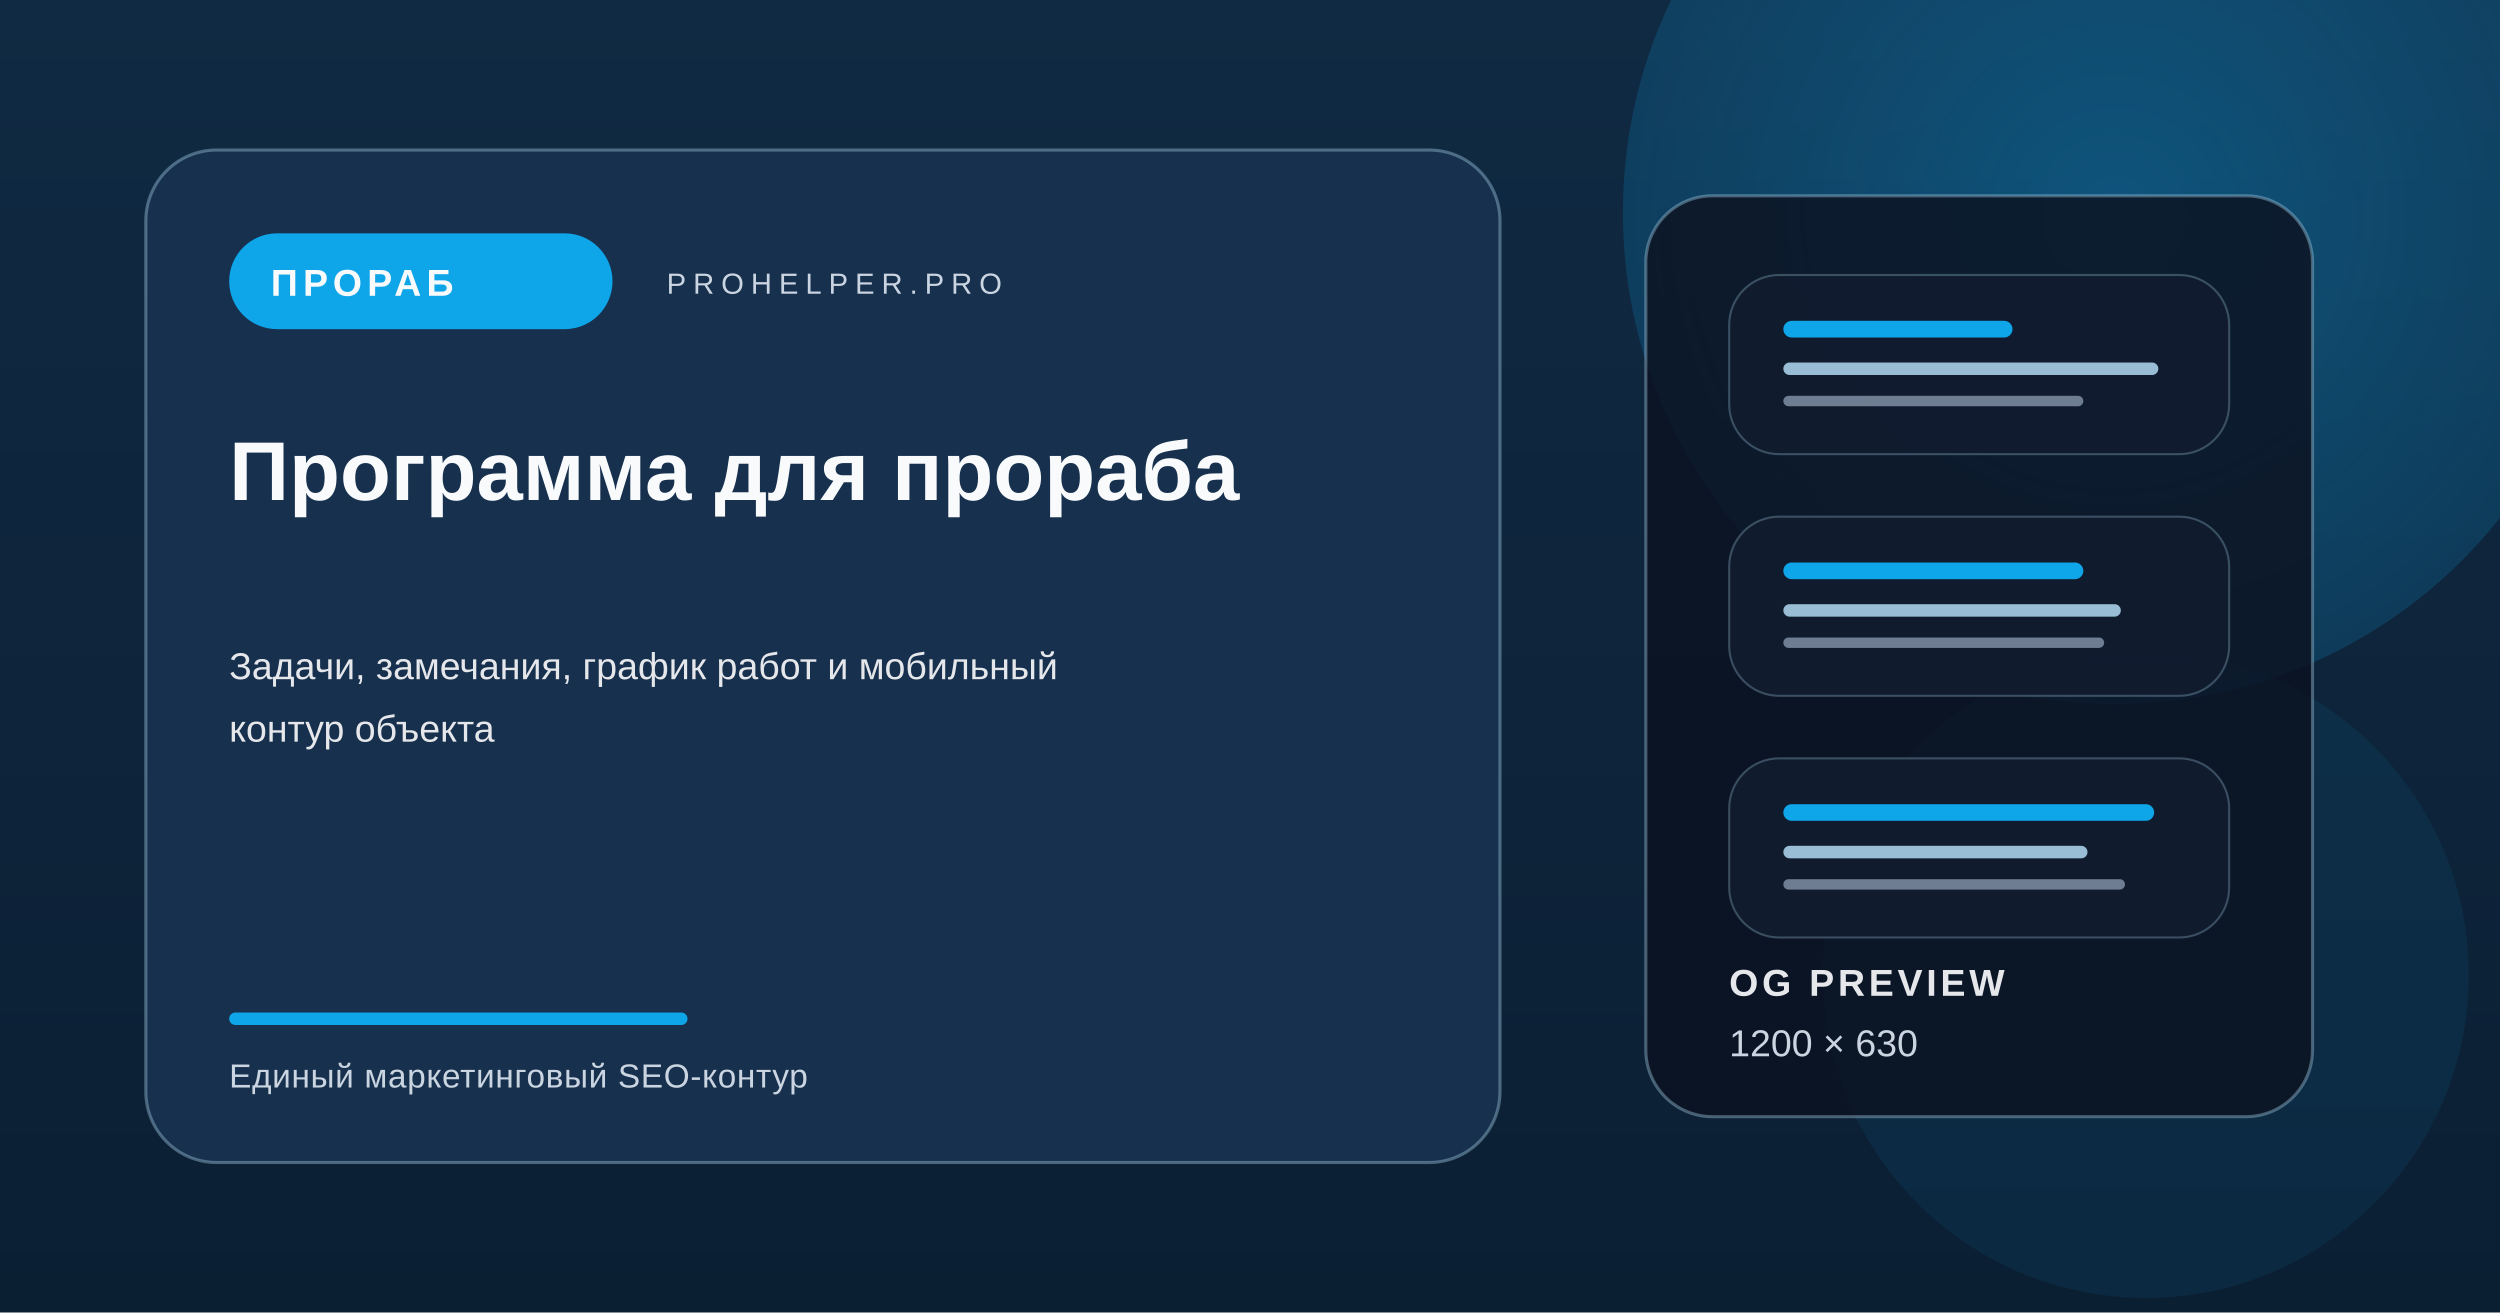
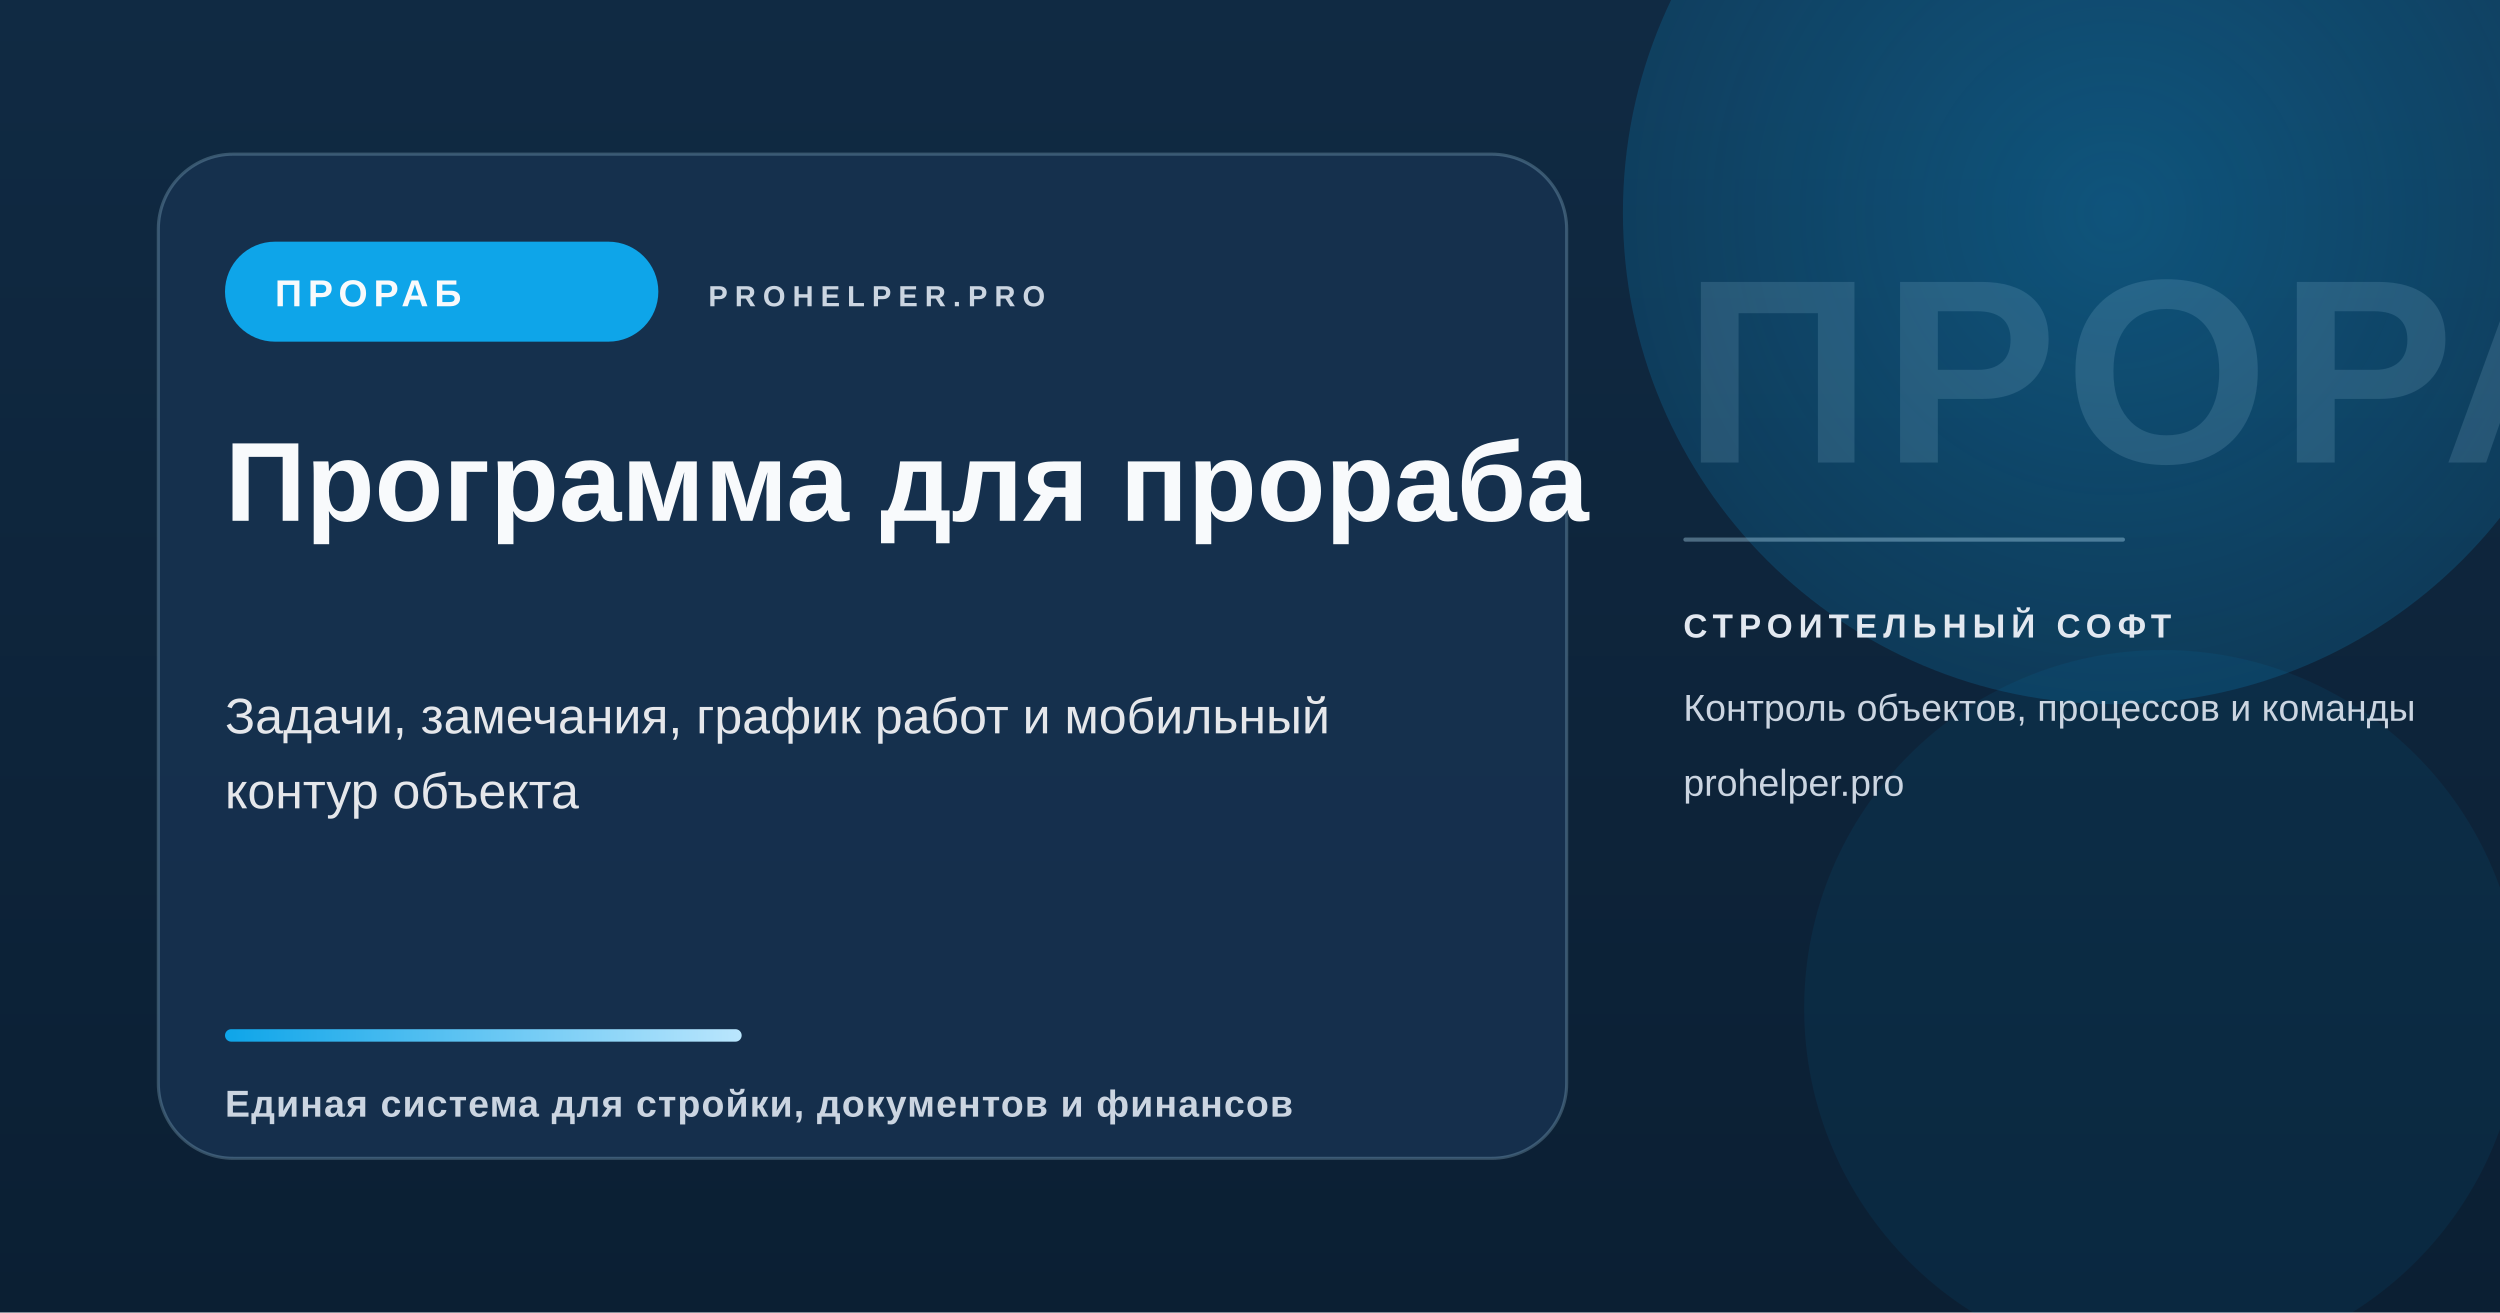
<svg xmlns="http://www.w3.org/2000/svg" width="1200" height="630" viewBox="0 0 1200 630" fill="none">
  <defs>
    <linearGradient id="bg-foreman-software" x1="600" y1="0" x2="600" y2="630" gradientUnits="userSpaceOnUse">
      <stop stop-color="#102A43" />
      <stop offset="1" stop-color="#0B1F33" />
    </linearGradient>
    <radialGradient id="glow-foreman-software" cx="0" cy="0" r="1" gradientUnits="userSpaceOnUse" gradientTransform="translate(1015 102) rotate(123.5) scale(472 472)">
      <stop stop-color="#0EA5E9" stop-opacity="0.35" />
      <stop offset="1" stop-color="#0EA5E9" stop-opacity="0" />
    </radialGradient>
+     <linearGradient id="line-foreman-software" x1="0" y1="0" x2="1" y2="0">
+       <stop stop-color="#0EA5E9" />
+       <stop offset="1" stop-color="#BAE6FD" />
+     </linearGradient>
    <style>
-       .brand { font: 600 18px 'Segoe UI', 'Arial', sans-serif; letter-spacing: 0.14em; }
-       .brand-secondary { font: 500 14px 'Segoe UI', 'Arial', sans-serif; letter-spacing: 0.24em; fill: #CBD5E1; }
-       .title { font: 700 40px 'Segoe UI', 'Arial', sans-serif; fill: #F8FAFC; }
-       .subtitle { font: 500 18px 'Segoe UI', 'Arial', sans-serif; fill: #E5E7EB; }
-       .meta { font: 500 16px 'Segoe UI', 'Arial', sans-serif; fill: #CBD5E1; letter-spacing: 0.02em; }
-       .preview { font: 600 18px 'Segoe UI', 'Arial', sans-serif; fill: #E5E7EB; letter-spacing: 0.1em; }
-       .preview-meta { font: 500 18px 'Segoe UI', 'Arial', sans-serif; fill: #CBD5E1; }
+       .eyebrow { font: 700 18px 'Segoe UI', 'Arial', sans-serif; letter-spacing: 0.16em; fill: #F8FAFC; }
+       .brand-secondary { font: 600 14px 'Segoe UI', 'Arial', sans-serif; letter-spacing: 0.24em; fill: #CBD5E1; }
+       .title { font: 700 54px 'Segoe UI', 'Arial', sans-serif; fill: #F8FAFC; }
+       .subtitle { font: 500 24px 'Segoe UI', 'Arial', sans-serif; fill: #E5E7EB; }
+       .meta { font: 600 18px 'Segoe UI', 'Arial', sans-serif; fill: #CBD5E1; letter-spacing: 0.03em; }
+       .mark { font-family: 'Segoe UI', 'Arial', sans-serif; font-weight: 800; fill: #BAE6FD; opacity: 0.14; }
+       .mark-caption { font: 700 16px 'Segoe UI', 'Arial', sans-serif; fill: #E2E8F0; letter-spacing: 0.18em; }
+       .mark-support { font: 500 18px 'Segoe UI', 'Arial', sans-serif; fill: #CBD5E1; }
    </style>
  </defs>
  <rect width="1200" height="630" fill="url(#bg-foreman-software)" />
  <circle cx="1015" cy="102" r="236" fill="url(#glow-foreman-software)" />
-   <circle cx="1030" cy="468" r="155" fill="#0EA5E9" fill-opacity="0.08" />
-   <rect x="70" y="72" width="650" height="486" rx="34" fill="#17314F" fill-opacity="0.94" stroke="#BAE6FD" stroke-opacity="0.35" stroke-width="1.5" />
-   <rect x="110" y="112" width="184" height="46" rx="23" fill="#0EA5E9" />
-   <text x="130" y="142" class="brand" fill="#F8FAFC">ПРОРАБ</text>
-   <text x="320" y="141" class="brand-secondary">PROHELPER.PRO</text>
-   <text x="110" y="240" class="title">Программа для прораба</text>
-   <text x="110" y="326" class="subtitle">Задачи, замечания, график работ и мобильный</text>
-   <text x="110" y="356" class="subtitle">контур объекта</text>
-   <rect x="110" y="486" width="220" height="6" rx="3" fill="#0EA5E9" />
-   <text x="110" y="522" class="meta">Единый маркетинговый SEO-контур</text>
-   <rect x="790" y="94" width="320" height="442" rx="32" fill="#0B1220" fill-opacity="0.82" stroke="#BAE6FD" stroke-opacity="0.35" stroke-width="1.5" />
-   <g>
-     <rect x="830" y="132" width="240" height="86" rx="24" fill="#111C2F" fill-opacity="0.92" stroke="#BAE6FD" stroke-opacity="0.26" />
-     <rect x="856" y="154" width="110" height="8" rx="4" fill="#0EA5E9" />
-     <rect x="856" y="174" width="180" height="6" rx="3" fill="#BAE6FD" fill-opacity="0.8" />
-     <rect x="856" y="190" width="144" height="5" rx="2.5" fill="#94A3B8" fill-opacity="0.72" />
-   </g>
-   <g>
-     <rect x="830" y="248" width="240" height="86" rx="24" fill="#111C2F" fill-opacity="0.92" stroke="#BAE6FD" stroke-opacity="0.26" />
-     <rect x="856" y="270" width="144" height="8" rx="4" fill="#0EA5E9" />
-     <rect x="856" y="290" width="162" height="6" rx="3" fill="#BAE6FD" fill-opacity="0.8" />
-     <rect x="856" y="306" width="154" height="5" rx="2.5" fill="#94A3B8" fill-opacity="0.72" />
-   </g>
-   <g>
-     <rect x="830" y="364" width="240" height="86" rx="24" fill="#111C2F" fill-opacity="0.92" stroke="#BAE6FD" stroke-opacity="0.26" />
-     <rect x="856" y="386" width="178" height="8" rx="4" fill="#0EA5E9" />
-     <rect x="856" y="406" width="146" height="6" rx="3" fill="#BAE6FD" fill-opacity="0.8" />
-     <rect x="856" y="422" width="164" height="5" rx="2.5" fill="#94A3B8" fill-opacity="0.72" />
-   </g>
-   <text x="830" y="478" class="preview">OG PREVIEW</text>
-   <text x="830" y="507" class="preview-meta">1200 × 630</text>
+   <circle cx="1038" cy="484" r="172" fill="#0EA5E9" fill-opacity="0.07" />
+   <rect x="76" y="74" width="676" height="482" rx="36" fill="#17314F" fill-opacity="0.9" stroke="#BAE6FD" stroke-opacity="0.24" stroke-width="1.5" />
+   <rect x="108" y="116" width="208" height="48" rx="24" fill="#0EA5E9" />
+   <text x="132" y="147" class="eyebrow">ПРОРАБ</text>
+   <text x="340" y="147" class="brand-secondary">PROHELPER.PRO</text>
+   <text x="108" y="250" class="title">Программа для прораба</text>
+   <text x="108" y="352" class="subtitle">Задачи, замечания, график работ и мобильный</text>
+   <text x="108" y="388" class="subtitle">контур объекта</text>
+   <rect x="108" y="494" width="248" height="6" rx="3" fill="url(#line-foreman-software)" />
+   <text x="108" y="536" class="meta">Единая система для стройки, документов и финансов</text>
+   <text x="808" y="222" class="mark" font-size="126" letter-spacing="0.04em">ПРОРАБ</text>
+   <rect x="808" y="258" width="212" height="2" rx="1" fill="#BAE6FD" fill-opacity="0.36" />
+   <text x="808" y="306" class="mark-caption">СТРОИТЕЛЬНЫЙ СОФТ</text>
+   <text x="808" y="346" class="mark-support">Контроль объектов, процессов и команды</text>
+   <text x="808" y="382" class="mark-support">prohelper.pro</text>
</svg>
